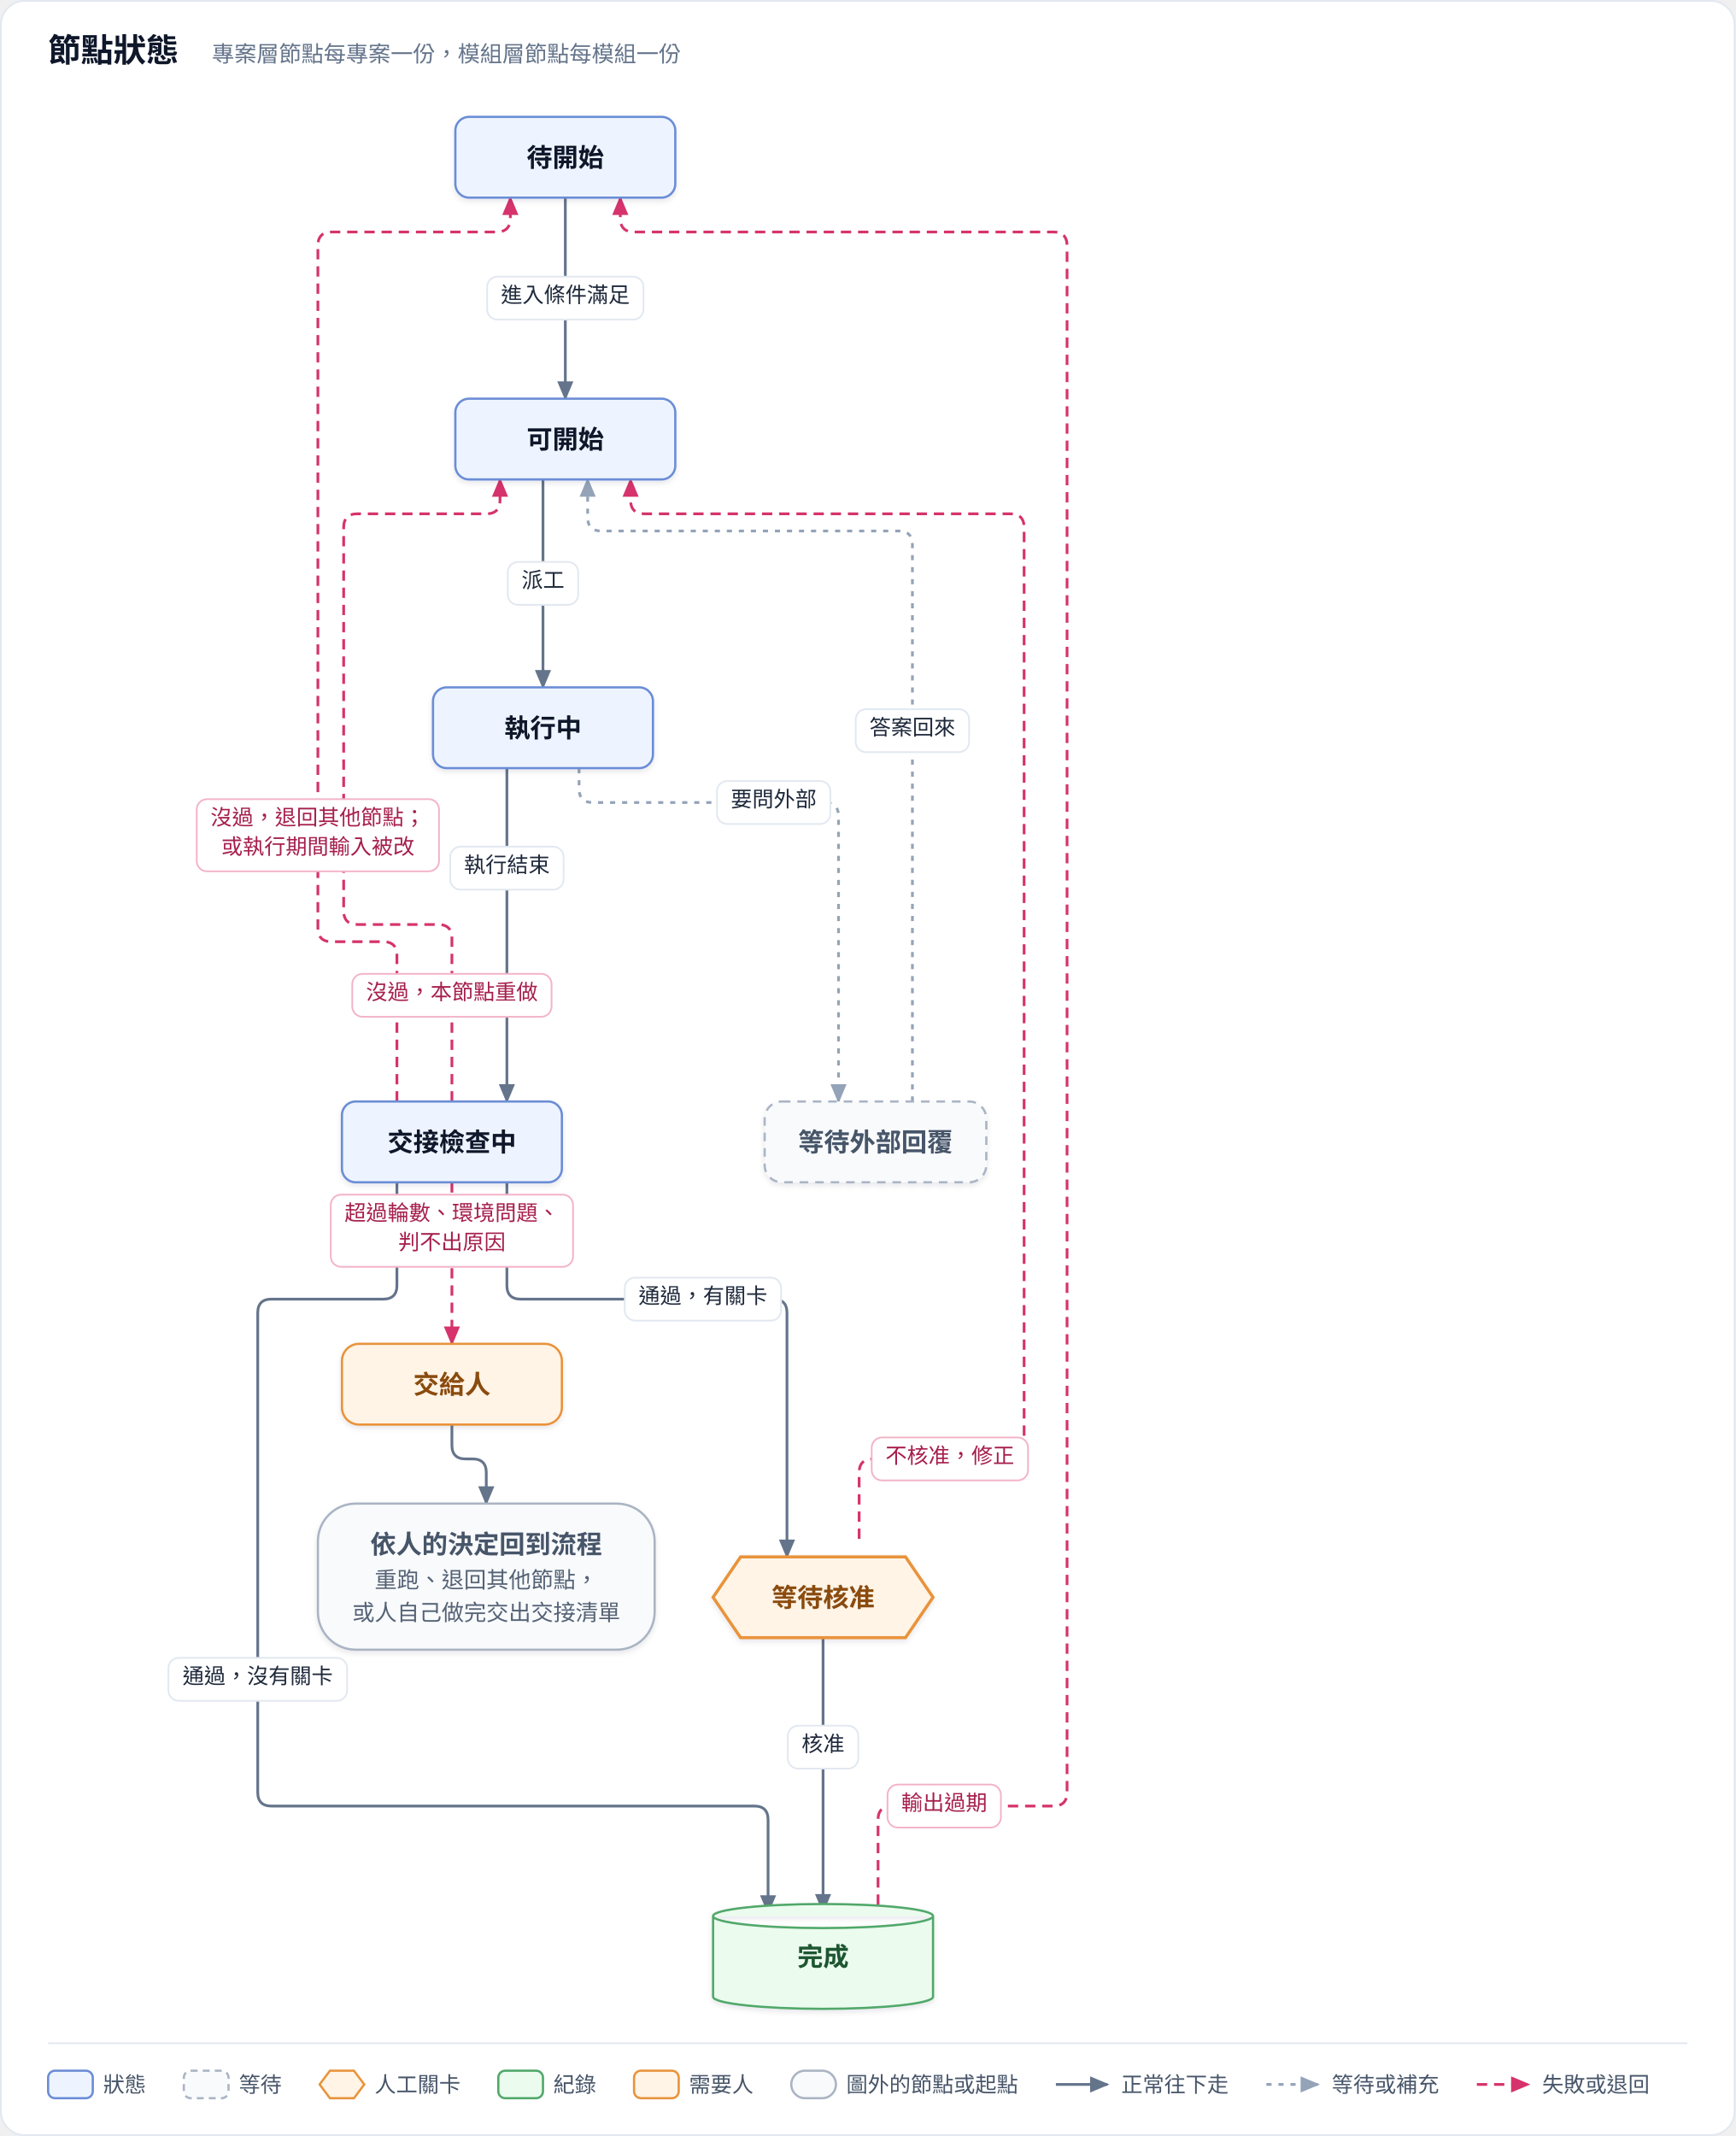
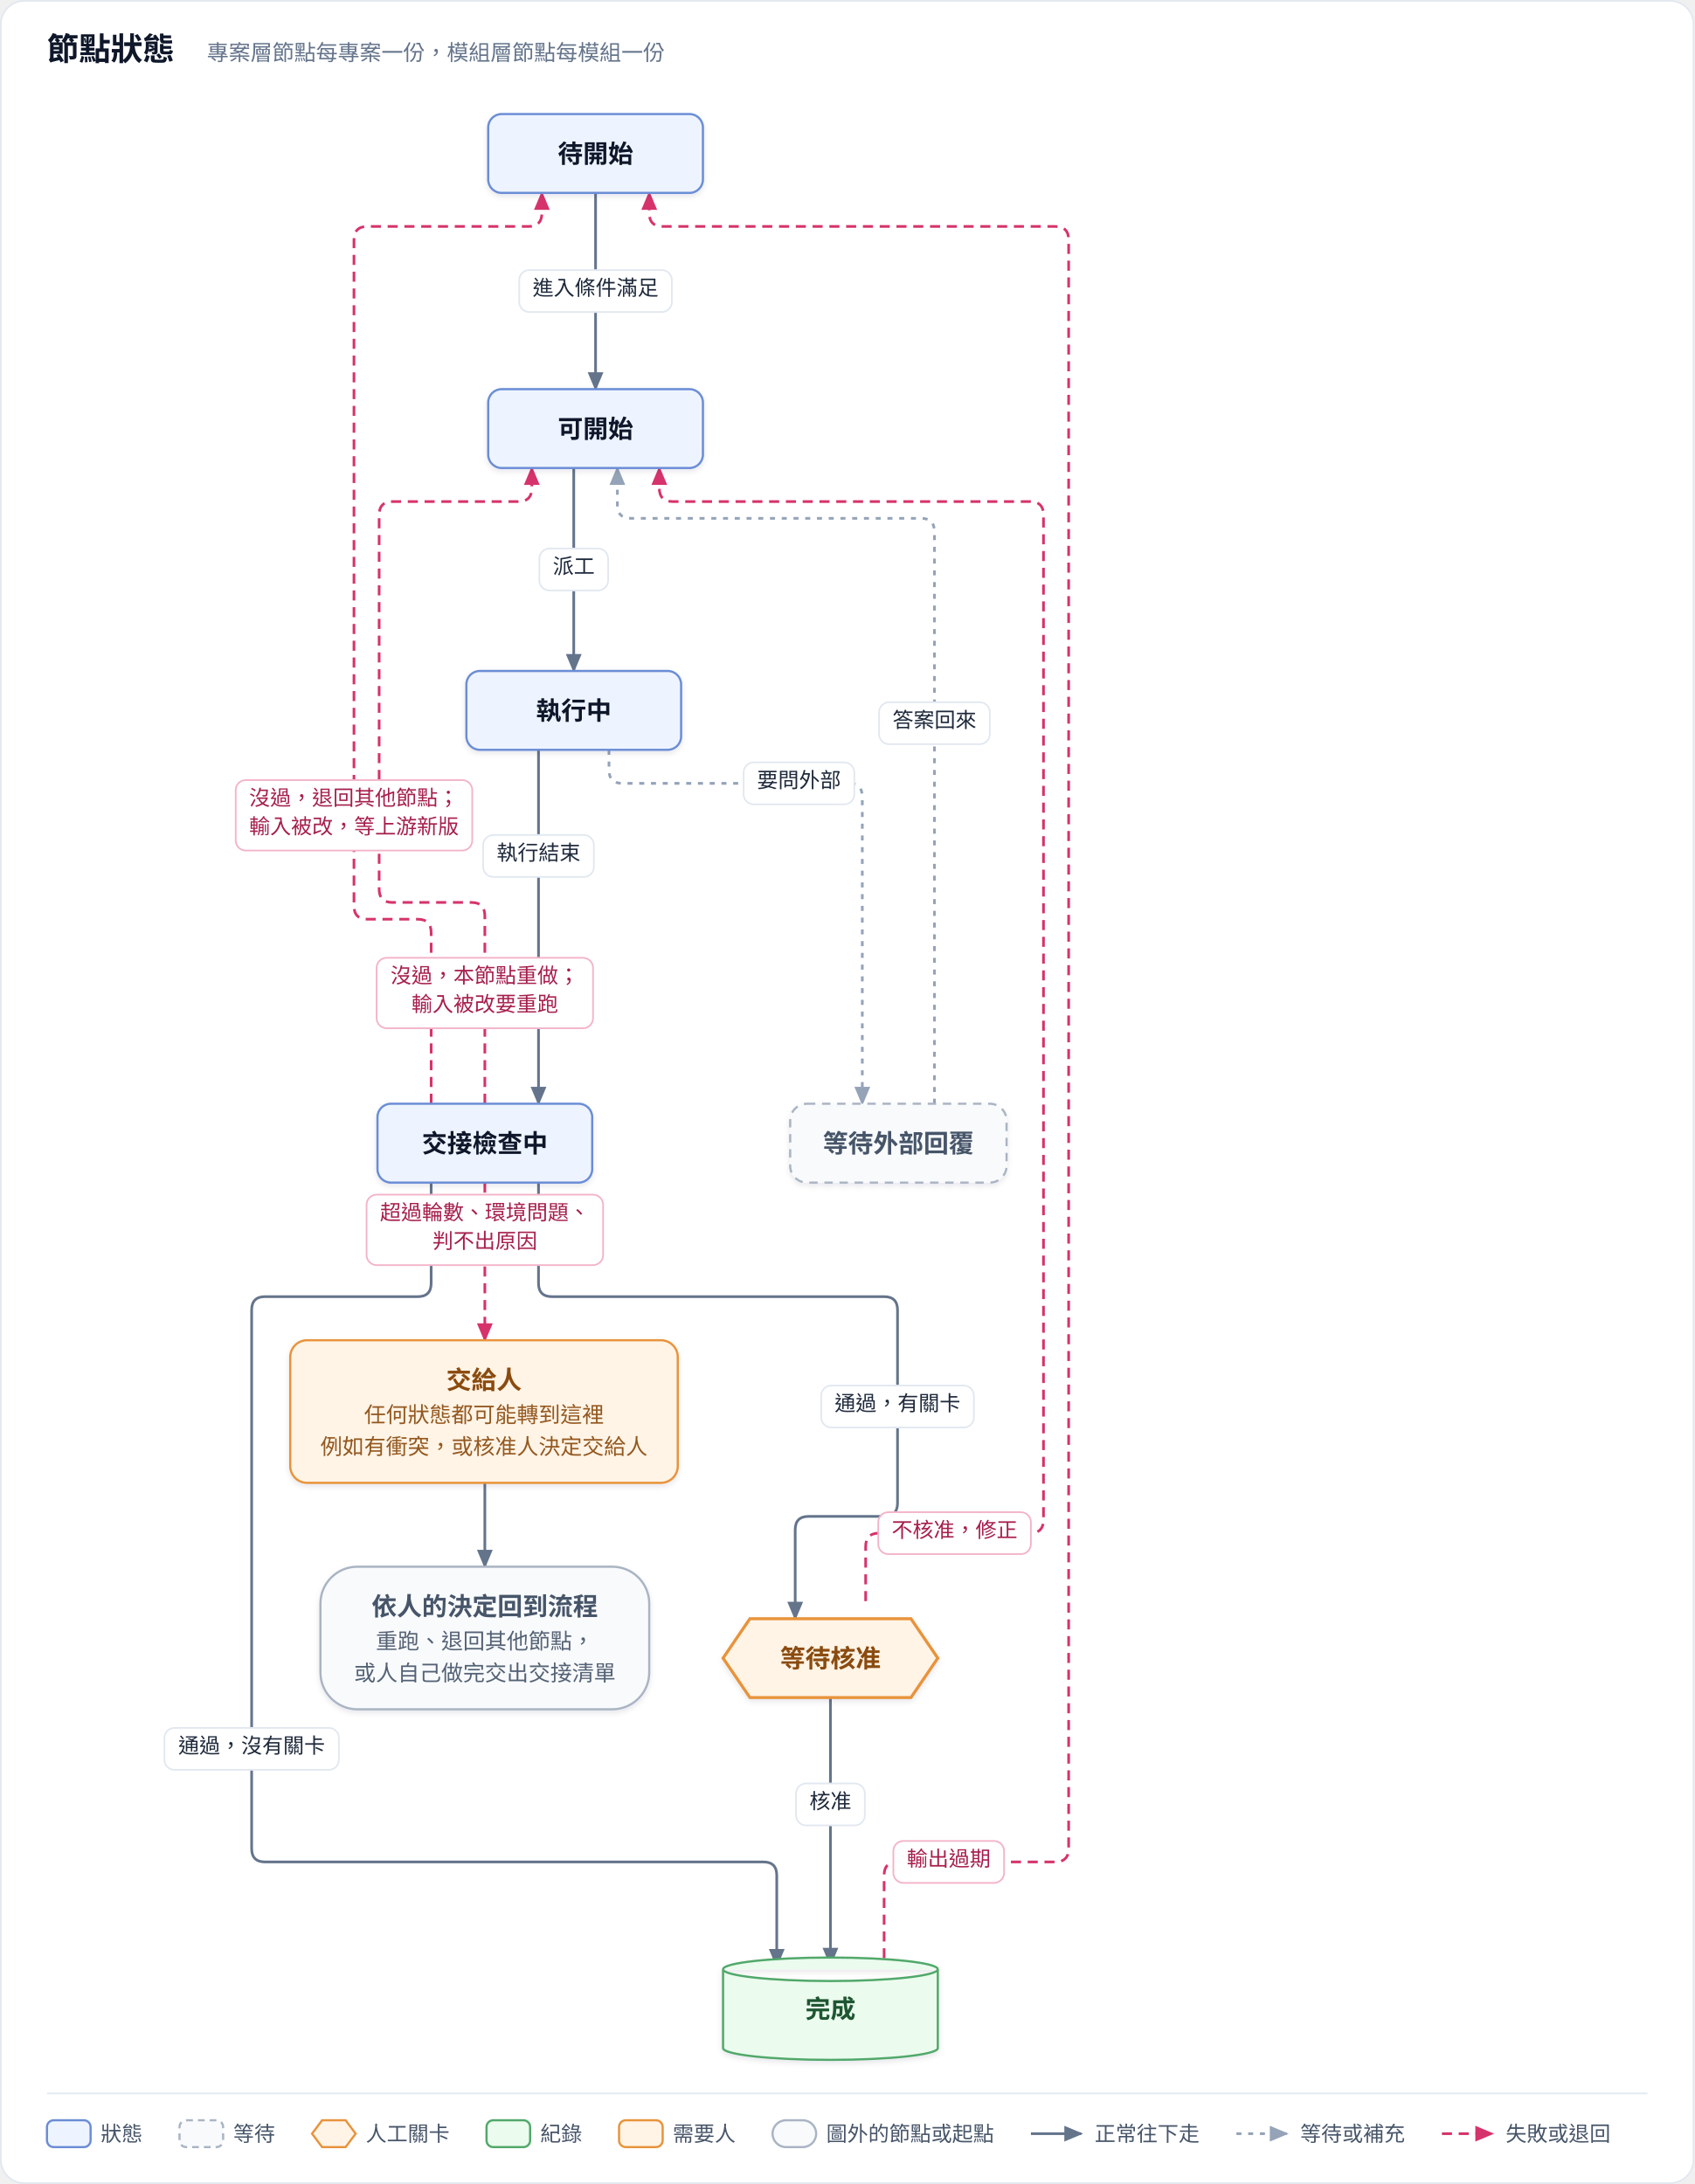
- <svg xmlns="http://www.w3.org/2000/svg" width="1010" height="1243" viewBox="0 0 1010 1243" font-family="'PingFang TC','Noto Sans TC','Microsoft JhengHei','Noto Sans CJK TC',system-ui,-apple-system,'Segoe UI',sans-serif" role="img" aria-label="節點狀態">
+ <svg xmlns="http://www.w3.org/2000/svg" width="1010" height="1302" viewBox="0 0 1010 1302" font-family="'PingFang TC','Noto Sans TC','Microsoft JhengHei','Noto Sans CJK TC',system-ui,-apple-system,'Segoe UI',sans-serif" role="img" aria-label="節點狀態">
  <defs>
    <marker id="a-normal" viewBox="0 0 10 10" refX="9" refY="5" markerWidth="7" markerHeight="7" orient="auto-start-reverse">
      <path d="M0,0.8 L10,5 L0,9.2 Z" fill="#64748B" />
    </marker>
    <marker id="a-back" viewBox="0 0 10 10" refX="9" refY="5" markerWidth="7" markerHeight="7" orient="auto-start-reverse">
      <path d="M0,0.8 L10,5 L0,9.2 Z" fill="#D6336C" />
    </marker>
    <marker id="a-wait" viewBox="0 0 10 10" refX="9" refY="5" markerWidth="7" markerHeight="7" orient="auto-start-reverse">
      <path d="M0,0.8 L10,5 L0,9.2 Z" fill="#94A3B8" />
    </marker>
    <marker id="a-strong" viewBox="0 0 10 10" refX="9" refY="5" markerWidth="5" markerHeight="5" orient="auto-start-reverse">
      <path d="M0,0.8 L10,5 L0,9.2 Z" fill="#334155" />
    </marker>
    <filter id="sh" x="-10%" y="-10%" width="120%" height="140%">
      <feDropShadow dx="0" dy="1.5" stdDeviation="1.6" flood-color="#0F172A" flood-opacity="0.10" />
    </filter>
  </defs>
-   <rect x="0.5" y="0.5" width="1009" height="1242" rx="14" fill="#FFFFFF" stroke="#E2E8F0" />
+   <rect x="0.5" y="0.5" width="1009" height="1301" rx="14" fill="#FFFFFF" stroke="#E2E8F0" />
  <text x="28" y="36" font-size="19" font-weight="700" fill="#0F172A">節點狀態</text>
  <text x="123.32" y="36" font-size="13" fill="#64748B">專案層節點每專案一份，模組層節點每模組一份</text>
-   <line x1="28" y1="1189" x2="982" y2="1189" stroke="#E2E8F0" />
-   <path d="M329,115 L329,232" fill="none" stroke="#64748B" stroke-width="1.6" marker-end="url(#a-normal)" />
-   <path d="M316,279 L316,400" fill="none" stroke="#64748B" stroke-width="1.6" marker-end="url(#a-normal)" />
-   <path d="M295,447 L295,641" fill="none" stroke="#64748B" stroke-width="1.6" marker-end="url(#a-normal)" />
-   <path d="M295,688 L295,748 Q295,756 303,756 L450,756 Q458,756 458,764 L458,906" fill="none" stroke="#64748B" stroke-width="1.6" marker-end="url(#a-normal)" />
-   <path d="M479,953 L479,1112.295" fill="none" stroke="#64748B" stroke-width="1.6" marker-end="url(#a-normal)" />
-   <path d="M231,688 L231,748 Q231,756 223,756 L158,756 Q150,756 150,764 L150,1043 Q150,1051 158,1051 L439,1051 Q447,1051 447,1059 L447,1112.986" fill="none" stroke="#64748B" stroke-width="1.6" marker-end="url(#a-normal)" />
-   <path d="M337,447 L337,459 Q337,467 345,467 L480,467 Q488,467 488,475 L488,641" fill="none" stroke="#94A3B8" stroke-width="1.6" stroke-dasharray="3 4" marker-end="url(#a-wait)" />
-   <path d="M531,641 L531,317 Q531,309 523,309 L350,309 Q342,309 342,301 L342,279" fill="none" stroke="#94A3B8" stroke-width="1.6" stroke-dasharray="3 4" marker-end="url(#a-wait)" />
-   <path d="M263,641 L263,546 Q263,538 255,538 L208,538 Q200,538 200,530 L200,307 Q200,299 208,299 L283,299 Q291,299 291,291 L291,279" fill="none" stroke="#D6336C" stroke-width="1.6" stroke-dasharray="6 4" marker-end="url(#a-back)" />
-   <path d="M500,895.531 L500,857 Q500,849 508,849 L588,849 Q596,849 596,841 L596,307 Q596,299 588,299 L375,299 Q367,299 367,291 L367,279" fill="none" stroke="#D6336C" stroke-width="1.6" stroke-dasharray="6 4" marker-end="url(#a-back)" />
-   <path d="M231,641 L231,556 Q231,548 223,548 L193,548 Q185,548 185,540 L185,143 Q185,135 193,135 L289,135 Q297,135 297,127 L297,115" fill="none" stroke="#D6336C" stroke-width="1.6" stroke-dasharray="6 4" marker-end="url(#a-back)" />
-   <path d="M511,1108.436 L511,1059 Q511,1051 519,1051 L613,1051 Q621,1051 621,1043 L621,143 Q621,135 613,135 L369,135 Q361,135 361,127 L361,115" fill="none" stroke="#D6336C" stroke-width="1.6" stroke-dasharray="6 4" marker-end="url(#a-back)" />
-   <path d="M263,688 L263,782" fill="none" stroke="#D6336C" stroke-width="1.6" stroke-dasharray="6 4" marker-end="url(#a-back)" />
-   <path d="M263,829 L263,841 Q263,849 271,849 L275,849 Q283,849 283,857 L283,875" fill="none" stroke="#64748B" stroke-width="1.6" marker-end="url(#a-normal)" />
-   <rect x="265" y="68" width="128" height="47" rx="8" fill="#EEF4FF" stroke="#6B8DD6" stroke-width="1.3" filter="url(#sh)" />
-   <text x="329" y="97" font-size="15" font-weight="700" fill="#0F172A" text-anchor="middle">待開始</text>
-   <rect x="265" y="232" width="128" height="47" rx="8" fill="#EEF4FF" stroke="#6B8DD6" stroke-width="1.3" filter="url(#sh)" />
-   <text x="329" y="261" font-size="15" font-weight="700" fill="#0F172A" text-anchor="middle">可開始</text>
-   <rect x="252" y="400" width="128" height="47" rx="8" fill="#EEF4FF" stroke="#6B8DD6" stroke-width="1.3" filter="url(#sh)" />
-   <text x="316" y="429" font-size="15" font-weight="700" fill="#0F172A" text-anchor="middle">執行中</text>
-   <rect x="445" y="641" width="129" height="47" rx="10" fill="#F8FAFC" stroke="#AAB4C3" stroke-width="1.3" stroke-dasharray="5 4" filter="url(#sh)" />
-   <text x="509.5" y="670" font-size="15" font-weight="700" fill="#475569" text-anchor="middle">等待外部回覆</text>
-   <rect x="199" y="641" width="128" height="47" rx="8" fill="#EEF4FF" stroke="#6B8DD6" stroke-width="1.3" filter="url(#sh)" />
-   <text x="263" y="670" font-size="15" font-weight="700" fill="#0F172A" text-anchor="middle">交接檢查中</text>
-   <path d="M431,906 H527 L543,929.5 L527,953 H431 L415,929.5 Z" fill="#FFF4E6" stroke="#E8933B" stroke-width="1.8" filter="url(#sh)" />
-   <text x="479" y="935" font-size="15" font-weight="700" fill="#8A4B0F" text-anchor="middle">等待核准</text>
-   <path d="M415,1115 A64,7 0 0 1 543,1115 V1162 A64,7 0 0 1 415,1162 Z M415,1115 A64,7 0 0 0 543,1115" fill="#EBFBEE" stroke="#51A86A" stroke-width="1.3" filter="url(#sh)" />
-   <text x="479" y="1144" font-size="15" font-weight="700" fill="#1E5631" text-anchor="middle">完成</text>
-   <rect x="199" y="782" width="128" height="47" rx="10" fill="#FFF4E6" stroke="#E8933B" stroke-width="1.3" filter="url(#sh)" />
-   <text x="263" y="811" font-size="15" font-weight="700" fill="#8A4B0F" text-anchor="middle">交給人</text>
-   <rect x="185" y="875" width="196" height="85" rx="22" fill="#F8FAFC" stroke="#AAB4C3" stroke-width="1.3" filter="url(#sh)" />
-   <text x="283" y="904" font-size="15" font-weight="700" fill="#475569" text-anchor="middle">依人的決定回到流程</text>
-   <text x="283" y="924" font-size="13" fill="#475569" text-anchor="middle" opacity="0.92">重跑、退回其他節點，</text>
-   <text x="283" y="943" font-size="13" fill="#475569" text-anchor="middle" opacity="0.92">或人自己做完交出交接清單</text>
-   <rect x="283.5" y="161" width="91" height="25" rx="6" fill="#FFFFFF" stroke="#E2E8F0" />
-   <text x="329" y="176" font-size="12.5" fill="#1E293B" text-anchor="middle">進入條件滿足</text>
-   <rect x="295.5" y="327" width="41" height="25" rx="6" fill="#FFFFFF" stroke="#E2E8F0" />
-   <text x="316" y="342" font-size="12.5" fill="#1E293B" text-anchor="middle">派工</text>
-   <rect x="262" y="492.7" width="66" height="25" rx="6" fill="#FFFFFF" stroke="#E2E8F0" />
-   <text x="295" y="507.7" font-size="12.5" fill="#1E293B" text-anchor="middle">執行結束</text>
-   <rect x="363.6" y="743.5" width="91" height="25" rx="6" fill="#FFFFFF" stroke="#E2E8F0" />
-   <text x="409.1" y="758.5" font-size="12.5" fill="#1E293B" text-anchor="middle">通過，有關卡</text>
-   <rect x="458.5" y="1004.218" width="41" height="25" rx="6" fill="#FFFFFF" stroke="#E2E8F0" />
-   <text x="479" y="1019.218" font-size="12.5" fill="#1E293B" text-anchor="middle">核准</text>
-   <rect x="98" y="964.75" width="104" height="25" rx="6" fill="#FFFFFF" stroke="#E2E8F0" />
-   <text x="150" y="979.75" font-size="12.5" fill="#1E293B" text-anchor="middle">通過，沒有關卡</text>
-   <rect x="417.25" y="454.5" width="66" height="25" rx="6" fill="#FFFFFF" stroke="#E2E8F0" />
-   <text x="450.25" y="469.5" font-size="12.5" fill="#1E293B" text-anchor="middle">要問外部</text>
-   <rect x="498" y="412.7" width="66" height="25" rx="6" fill="#FFFFFF" stroke="#E2E8F0" />
-   <text x="531" y="427.7" font-size="12.5" fill="#1E293B" text-anchor="middle">答案回來</text>
-   <rect x="205" y="566.7" width="116" height="25" rx="6" fill="#FFFFFF" stroke="#F3B4C8" />
-   <text x="263" y="581.7" font-size="12.5" fill="#A61E4D" text-anchor="middle">沒過，本節點重做</text>
-   <rect x="507.3" y="836.5" width="91" height="25" rx="6" fill="#FFFFFF" stroke="#F3B4C8" />
-   <text x="552.8" y="851.5" font-size="12.5" fill="#A61E4D" text-anchor="middle">不核准，修正</text>
-   <rect x="114.5" y="465.05" width="141" height="42" rx="6" fill="#FFFFFF" stroke="#F3B4C8" />
-   <text x="185" y="480.05" font-size="12.5" fill="#A61E4D" text-anchor="middle">沒過，退回其他節點；</text>
-   <text x="185" y="497.05" font-size="12.5" fill="#A61E4D" text-anchor="middle">或執行期間輸入被改</text>
-   <rect x="516.5" y="1038.5" width="66" height="25" rx="6" fill="#FFFFFF" stroke="#F3B4C8" />
-   <text x="549.5" y="1053.5" font-size="12.5" fill="#A61E4D" text-anchor="middle">輸出過期</text>
-   <rect x="192.5" y="695.2" width="141" height="42" rx="6" fill="#FFFFFF" stroke="#F3B4C8" />
-   <text x="263" y="710.2" font-size="12.5" fill="#A61E4D" text-anchor="middle">超過輪數、環境問題、</text>
-   <text x="263" y="727.2" font-size="12.5" fill="#A61E4D" text-anchor="middle">判不出原因</text>
-   <rect x="28" y="1205" width="26" height="16" rx="4" fill="#EEF4FF" stroke="#6B8DD6" stroke-width="1.3" />
-   <text x="60" y="1217.5" font-size="12.5" fill="#475569">狀態</text>
-   <rect x="107" y="1205" width="26" height="16" rx="4" fill="#F8FAFC" stroke="#AAB4C3" stroke-width="1.3" stroke-dasharray="4 3" />
-   <text x="139" y="1217.5" font-size="12.5" fill="#475569">等待</text>
-   <path d="M192,1205 H206 L212,1213 L206,1221 H192 L186,1213 Z" fill="#FFF4E6" stroke="#E8933B" stroke-width="1.3" />
-   <text x="218" y="1217.5" font-size="12.5" fill="#475569">人工關卡</text>
-   <rect x="290" y="1205" width="26" height="16" rx="4" fill="#EBFBEE" stroke="#51A86A" stroke-width="1.3" />
-   <text x="322" y="1217.5" font-size="12.5" fill="#475569">紀錄</text>
-   <rect x="369" y="1205" width="26" height="16" rx="4" fill="#FFF4E6" stroke="#E8933B" stroke-width="1.3" />
-   <text x="401" y="1217.5" font-size="12.5" fill="#475569">需要人</text>
-   <rect x="460.5" y="1205" width="26" height="16" rx="8" fill="#F8FAFC" stroke="#AAB4C3" stroke-width="1.3" />
-   <text x="492.5" y="1217.5" font-size="12.5" fill="#475569">圖外的節點或起點</text>
-   <path d="M614.5,1213 H644.5" stroke="#64748B" stroke-width="1.6" marker-end="url(#a-normal)" />
-   <text x="652.5" y="1217.5" font-size="12.5" fill="#475569">正常往下走</text>
-   <path d="M737,1213 H767" stroke="#94A3B8" stroke-width="1.6" stroke-dasharray="3 4" marker-end="url(#a-wait)" />
-   <text x="775" y="1217.5" font-size="12.5" fill="#475569">等待或補充</text>
-   <path d="M859.5,1213 H889.5" stroke="#D6336C" stroke-width="1.6" stroke-dasharray="6 4" marker-end="url(#a-back)" />
-   <text x="897.5" y="1217.5" font-size="12.5" fill="#475569">失敗或退回</text>
+   <line x1="28" y1="1248" x2="982" y2="1248" stroke="#E2E8F0" />
+   <path d="M355,115 L355,232" fill="none" stroke="#64748B" stroke-width="1.6" marker-end="url(#a-normal)" />
+   <path d="M342,279 L342,400" fill="none" stroke="#64748B" stroke-width="1.6" marker-end="url(#a-normal)" />
+   <path d="M321,447 L321,658" fill="none" stroke="#64748B" stroke-width="1.6" marker-end="url(#a-normal)" />
+   <path d="M321,705 L321,765 Q321,773 329,773 L527,773 Q535,773 535,781 L535,896 Q535,904 527,904 L482,904 Q474,904 474,912 L474,965" fill="none" stroke="#64748B" stroke-width="1.6" marker-end="url(#a-normal)" />
+   <path d="M495,1012 L495,1171.295" fill="none" stroke="#64748B" stroke-width="1.6" marker-end="url(#a-normal)" />
+   <path d="M257,705 L257,765 Q257,773 249,773 L158,773 Q150,773 150,781 L150,1102 Q150,1110 158,1110 L455,1110 Q463,1110 463,1118 L463,1171.986" fill="none" stroke="#64748B" stroke-width="1.6" marker-end="url(#a-normal)" />
+   <path d="M363,447 L363,459 Q363,467 371,467 L506,467 Q514,467 514,475 L514,658" fill="none" stroke="#94A3B8" stroke-width="1.6" stroke-dasharray="3 4" marker-end="url(#a-wait)" />
+   <path d="M557,658 L557,317 Q557,309 549,309 L376,309 Q368,309 368,301 L368,279" fill="none" stroke="#94A3B8" stroke-width="1.6" stroke-dasharray="3 4" marker-end="url(#a-wait)" />
+   <path d="M289,658 L289,546 Q289,538 281,538 L234,538 Q226,538 226,530 L226,307 Q226,299 234,299 L309,299 Q317,299 317,291 L317,279" fill="none" stroke="#D6336C" stroke-width="1.6" stroke-dasharray="6 4" marker-end="url(#a-back)" />
+   <path d="M516,954.531 L516,922 Q516,914 524,914 L614,914 Q622,914 622,906 L622,307 Q622,299 614,299 L401,299 Q393,299 393,291 L393,279" fill="none" stroke="#D6336C" stroke-width="1.6" stroke-dasharray="6 4" marker-end="url(#a-back)" />
+   <path d="M257,658 L257,556 Q257,548 249,548 L219,548 Q211,548 211,540 L211,143 Q211,135 219,135 L315,135 Q323,135 323,127 L323,115" fill="none" stroke="#D6336C" stroke-width="1.6" stroke-dasharray="6 4" marker-end="url(#a-back)" />
+   <path d="M527,1167.436 L527,1118 Q527,1110 535,1110 L629,1110 Q637,1110 637,1102 L637,143 Q637,135 629,135 L395,135 Q387,135 387,127 L387,115" fill="none" stroke="#D6336C" stroke-width="1.6" stroke-dasharray="6 4" marker-end="url(#a-back)" />
+   <path d="M289,705 L289,799" fill="none" stroke="#D6336C" stroke-width="1.6" stroke-dasharray="6 4" marker-end="url(#a-back)" />
+   <path d="M289,884 L289,934" fill="none" stroke="#64748B" stroke-width="1.6" marker-end="url(#a-normal)" />
+   <rect x="291" y="68" width="128" height="47" rx="8" fill="#EEF4FF" stroke="#6B8DD6" stroke-width="1.3" filter="url(#sh)" />
+   <text x="355" y="97" font-size="15" font-weight="700" fill="#0F172A" text-anchor="middle">待開始</text>
+   <rect x="291" y="232" width="128" height="47" rx="8" fill="#EEF4FF" stroke="#6B8DD6" stroke-width="1.3" filter="url(#sh)" />
+   <text x="355" y="261" font-size="15" font-weight="700" fill="#0F172A" text-anchor="middle">可開始</text>
+   <rect x="278" y="400" width="128" height="47" rx="8" fill="#EEF4FF" stroke="#6B8DD6" stroke-width="1.3" filter="url(#sh)" />
+   <text x="342" y="429" font-size="15" font-weight="700" fill="#0F172A" text-anchor="middle">執行中</text>
+   <rect x="471" y="658" width="129" height="47" rx="10" fill="#F8FAFC" stroke="#AAB4C3" stroke-width="1.3" stroke-dasharray="5 4" filter="url(#sh)" />
+   <text x="535.5" y="687" font-size="15" font-weight="700" fill="#475569" text-anchor="middle">等待外部回覆</text>
+   <rect x="225" y="658" width="128" height="47" rx="8" fill="#EEF4FF" stroke="#6B8DD6" stroke-width="1.3" filter="url(#sh)" />
+   <text x="289" y="687" font-size="15" font-weight="700" fill="#0F172A" text-anchor="middle">交接檢查中</text>
+   <path d="M447,965 H543 L559,988.5 L543,1012 H447 L431,988.5 Z" fill="#FFF4E6" stroke="#E8933B" stroke-width="1.8" filter="url(#sh)" />
+   <text x="495" y="994" font-size="15" font-weight="700" fill="#8A4B0F" text-anchor="middle">等待核准</text>
+   <path d="M431,1174 A64,7 0 0 1 559,1174 V1221 A64,7 0 0 1 431,1221 Z M431,1174 A64,7 0 0 0 559,1174" fill="#EBFBEE" stroke="#51A86A" stroke-width="1.3" filter="url(#sh)" />
+   <text x="495" y="1203" font-size="15" font-weight="700" fill="#1E5631" text-anchor="middle">完成</text>
+   <rect x="173" y="799" width="231" height="85" rx="10" fill="#FFF4E6" stroke="#E8933B" stroke-width="1.3" filter="url(#sh)" />
+   <text x="288.5" y="828" font-size="15" font-weight="700" fill="#8A4B0F" text-anchor="middle">交給人</text>
+   <text x="288.5" y="848" font-size="13" fill="#8A4B0F" text-anchor="middle" opacity="0.92">任何狀態都可能轉到這裡</text>
+   <text x="288.5" y="867" font-size="13" fill="#8A4B0F" text-anchor="middle" opacity="0.92">例如有衝突，或核准人決定交給人</text>
+   <rect x="191" y="934" width="196" height="85" rx="22" fill="#F8FAFC" stroke="#AAB4C3" stroke-width="1.3" filter="url(#sh)" />
+   <text x="289" y="963" font-size="15" font-weight="700" fill="#475569" text-anchor="middle">依人的決定回到流程</text>
+   <text x="289" y="983" font-size="13" fill="#475569" text-anchor="middle" opacity="0.92">重跑、退回其他節點，</text>
+   <text x="289" y="1002" font-size="13" fill="#475569" text-anchor="middle" opacity="0.92">或人自己做完交出交接清單</text>
+   <rect x="309.5" y="161" width="91" height="25" rx="6" fill="#FFFFFF" stroke="#E2E8F0" />
+   <text x="355" y="176" font-size="12.5" fill="#1E293B" text-anchor="middle">進入條件滿足</text>
+   <rect x="321.5" y="327" width="41" height="25" rx="6" fill="#FFFFFF" stroke="#E2E8F0" />
+   <text x="342" y="342" font-size="12.5" fill="#1E293B" text-anchor="middle">派工</text>
+   <rect x="288" y="497.8" width="66" height="25" rx="6" fill="#FFFFFF" stroke="#E2E8F0" />
+   <text x="321" y="512.8" font-size="12.5" fill="#1E293B" text-anchor="middle">執行結束</text>
+   <rect x="489.5" y="826" width="91" height="25" rx="6" fill="#FFFFFF" stroke="#E2E8F0" />
+   <text x="535" y="841" font-size="12.5" fill="#1E293B" text-anchor="middle">通過，有關卡</text>
+   <rect x="474.5" y="1063.218" width="41" height="25" rx="6" fill="#FFFFFF" stroke="#E2E8F0" />
+   <text x="495" y="1078.218" font-size="12.5" fill="#1E293B" text-anchor="middle">核准</text>
+   <rect x="98" y="1030.1" width="104" height="25" rx="6" fill="#FFFFFF" stroke="#E2E8F0" />
+   <text x="150" y="1045.1" font-size="12.5" fill="#1E293B" text-anchor="middle">通過，沒有關卡</text>
+   <rect x="443.25" y="454.5" width="66" height="25" rx="6" fill="#FFFFFF" stroke="#E2E8F0" />
+   <text x="476.25" y="469.5" font-size="12.5" fill="#1E293B" text-anchor="middle">要問外部</text>
+   <rect x="524" y="418.65" width="66" height="25" rx="6" fill="#FFFFFF" stroke="#E2E8F0" />
+   <text x="557" y="433.65" font-size="12.5" fill="#1E293B" text-anchor="middle">答案回來</text>
+   <rect x="224.5" y="571" width="129" height="42" rx="6" fill="#FFFFFF" stroke="#F3B4C8" />
+   <text x="289" y="586" font-size="12.5" fill="#A61E4D" text-anchor="middle">沒過，本節點重做；</text>
+   <text x="289" y="603" font-size="12.5" fill="#A61E4D" text-anchor="middle">輸入被改要重跑</text>
+   <rect x="523.5" y="901.5" width="91" height="25" rx="6" fill="#FFFFFF" stroke="#F3B4C8" />
+   <text x="569" y="916.5" font-size="12.5" fill="#A61E4D" text-anchor="middle">不核准，修正</text>
+   <rect x="140.5" y="465.05" width="141" height="42" rx="6" fill="#FFFFFF" stroke="#F3B4C8" />
+   <text x="211" y="480.05" font-size="12.5" fill="#A61E4D" text-anchor="middle">沒過，退回其他節點；</text>
+   <text x="211" y="497.05" font-size="12.5" fill="#A61E4D" text-anchor="middle">輸入被改，等上游新版</text>
+   <rect x="532.5" y="1097.5" width="66" height="25" rx="6" fill="#FFFFFF" stroke="#F3B4C8" />
+   <text x="565.5" y="1112.5" font-size="12.5" fill="#A61E4D" text-anchor="middle">輸出過期</text>
+   <rect x="218.5" y="712.2" width="141" height="42" rx="6" fill="#FFFFFF" stroke="#F3B4C8" />
+   <text x="289" y="727.2" font-size="12.5" fill="#A61E4D" text-anchor="middle">超過輪數、環境問題、</text>
+   <text x="289" y="744.2" font-size="12.5" fill="#A61E4D" text-anchor="middle">判不出原因</text>
+   <rect x="28" y="1264" width="26" height="16" rx="4" fill="#EEF4FF" stroke="#6B8DD6" stroke-width="1.3" />
+   <text x="60" y="1276.5" font-size="12.5" fill="#475569">狀態</text>
+   <rect x="107" y="1264" width="26" height="16" rx="4" fill="#F8FAFC" stroke="#AAB4C3" stroke-width="1.3" stroke-dasharray="4 3" />
+   <text x="139" y="1276.5" font-size="12.5" fill="#475569">等待</text>
+   <path d="M192,1264 H206 L212,1272 L206,1280 H192 L186,1272 Z" fill="#FFF4E6" stroke="#E8933B" stroke-width="1.3" />
+   <text x="218" y="1276.5" font-size="12.5" fill="#475569">人工關卡</text>
+   <rect x="290" y="1264" width="26" height="16" rx="4" fill="#EBFBEE" stroke="#51A86A" stroke-width="1.3" />
+   <text x="322" y="1276.5" font-size="12.5" fill="#475569">紀錄</text>
+   <rect x="369" y="1264" width="26" height="16" rx="4" fill="#FFF4E6" stroke="#E8933B" stroke-width="1.3" />
+   <text x="401" y="1276.5" font-size="12.5" fill="#475569">需要人</text>
+   <rect x="460.5" y="1264" width="26" height="16" rx="8" fill="#F8FAFC" stroke="#AAB4C3" stroke-width="1.3" />
+   <text x="492.5" y="1276.5" font-size="12.5" fill="#475569">圖外的節點或起點</text>
+   <path d="M614.5,1272 H644.5" stroke="#64748B" stroke-width="1.6" marker-end="url(#a-normal)" />
+   <text x="652.5" y="1276.5" font-size="12.5" fill="#475569">正常往下走</text>
+   <path d="M737,1272 H767" stroke="#94A3B8" stroke-width="1.6" stroke-dasharray="3 4" marker-end="url(#a-wait)" />
+   <text x="775" y="1276.5" font-size="12.5" fill="#475569">等待或補充</text>
+   <path d="M859.5,1272 H889.5" stroke="#D6336C" stroke-width="1.6" stroke-dasharray="6 4" marker-end="url(#a-back)" />
+   <text x="897.5" y="1276.5" font-size="12.5" fill="#475569">失敗或退回</text>
</svg>
